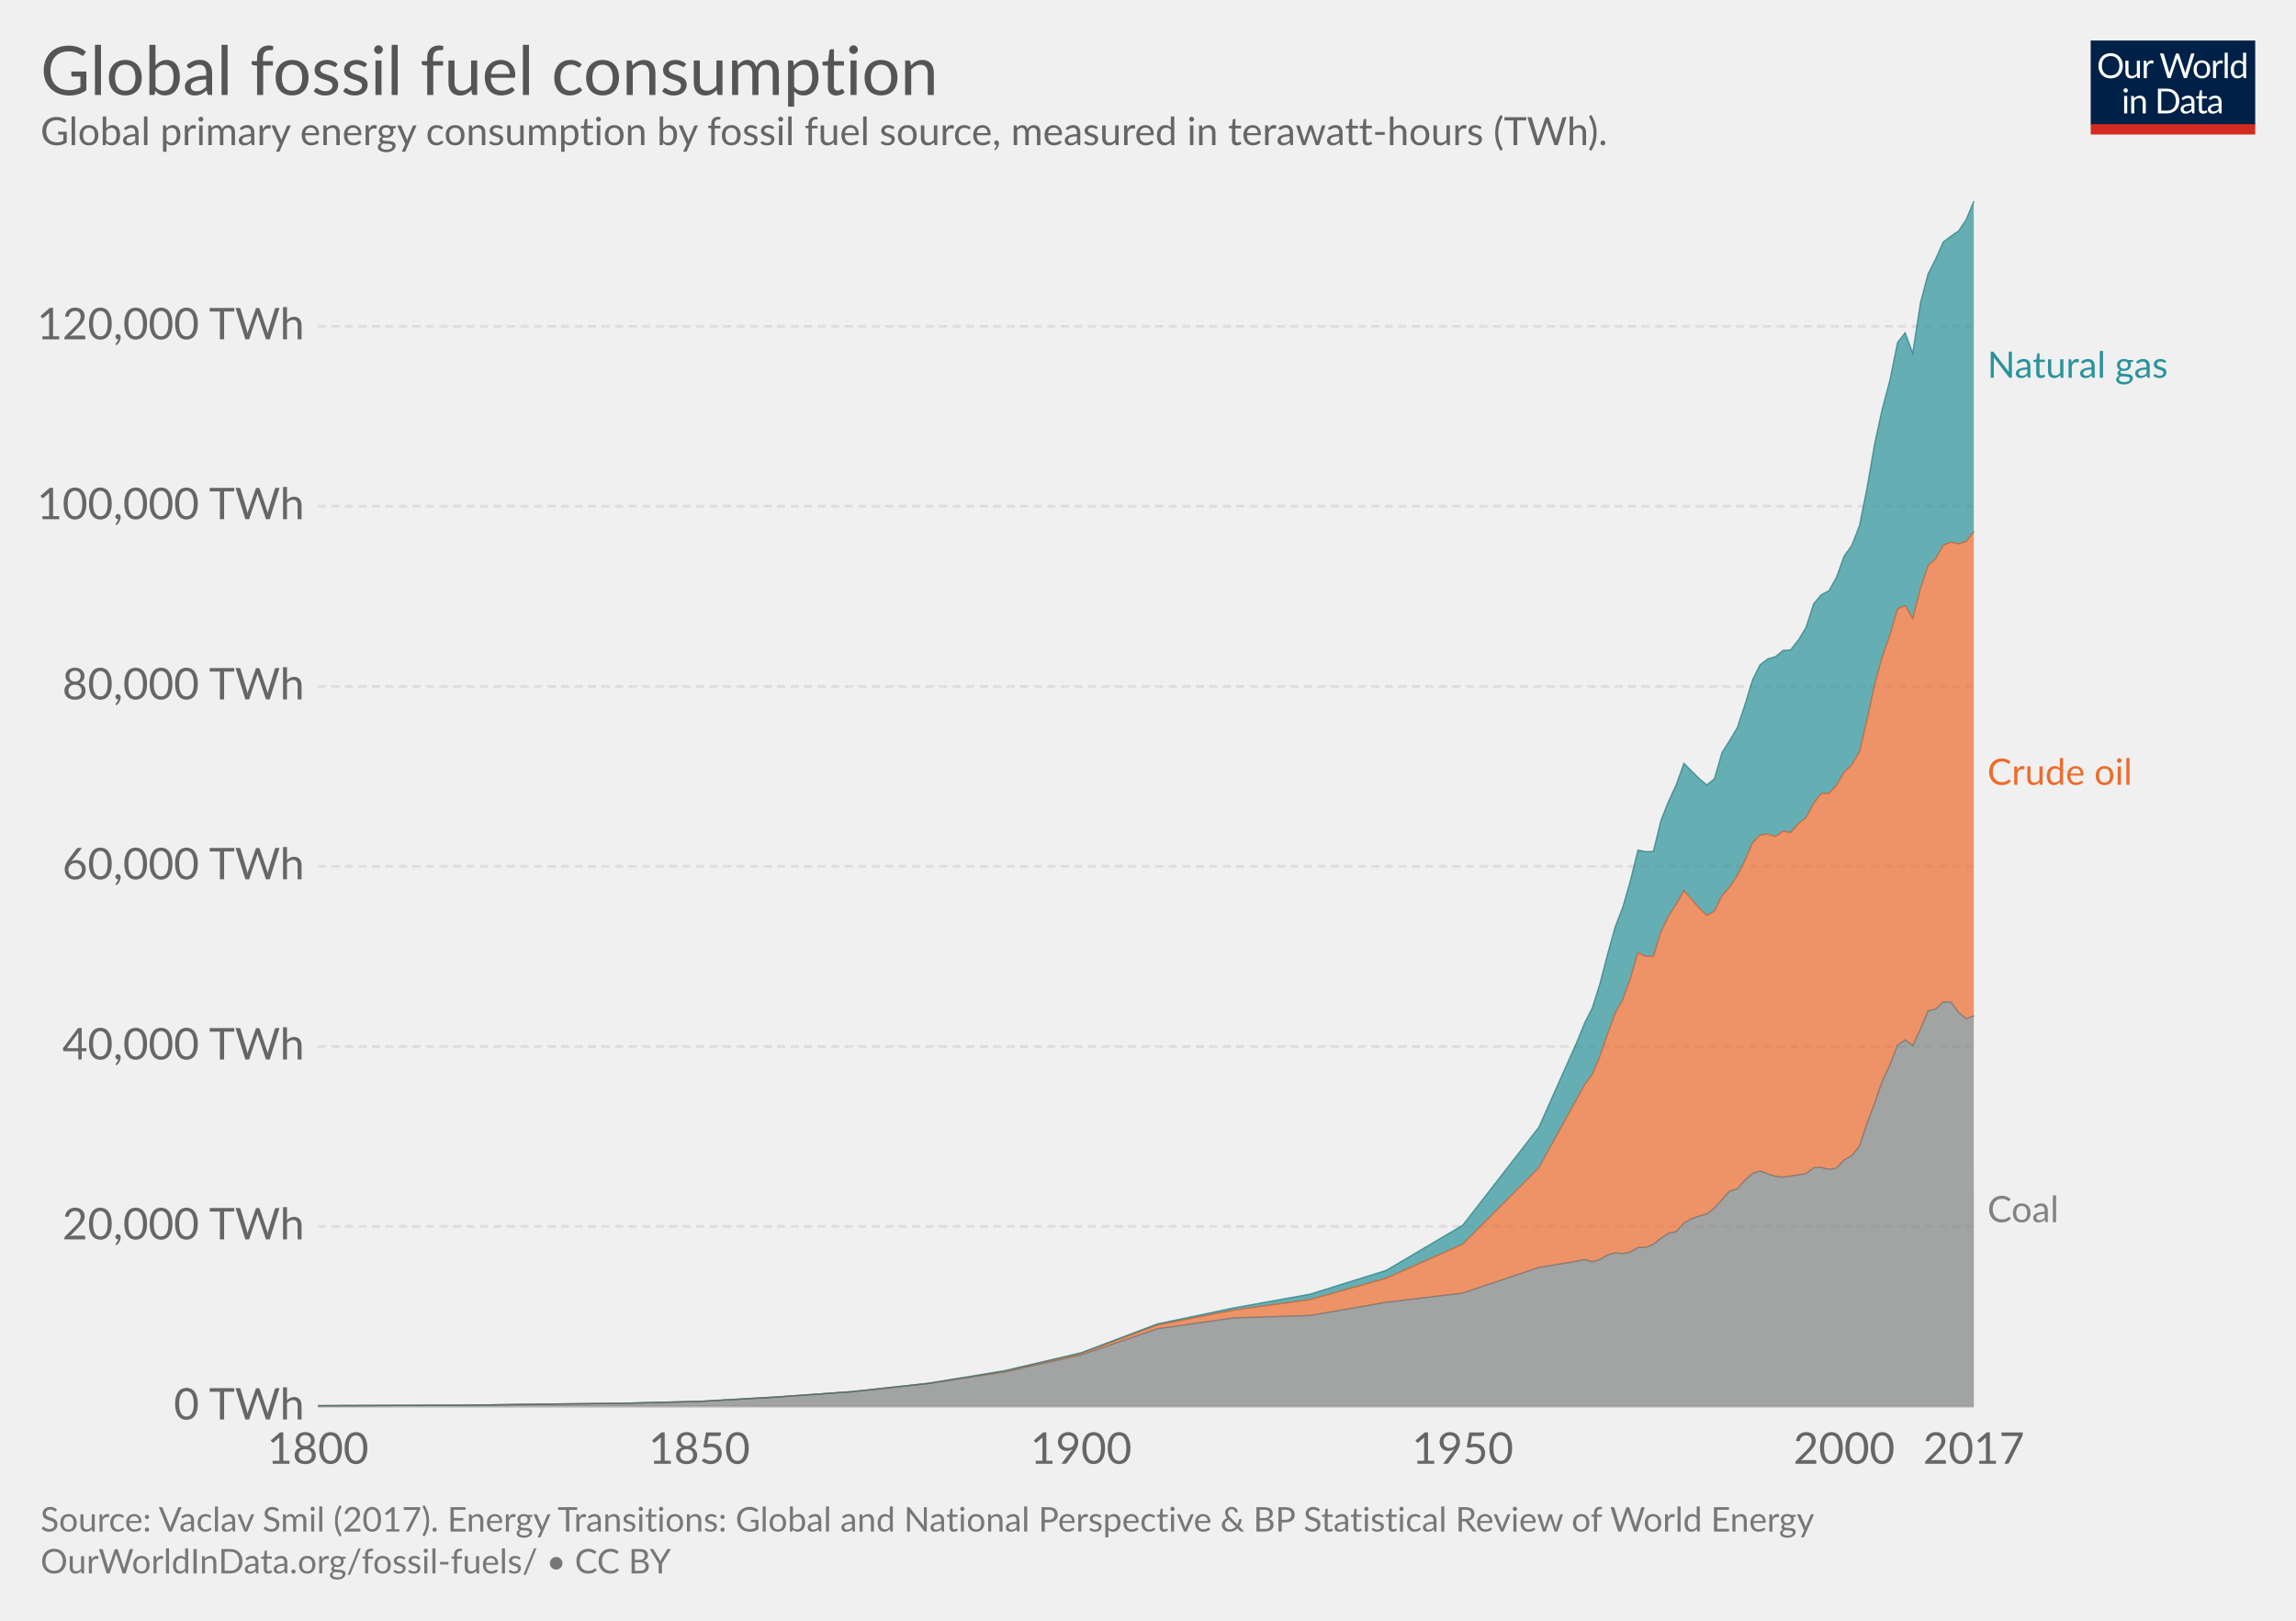
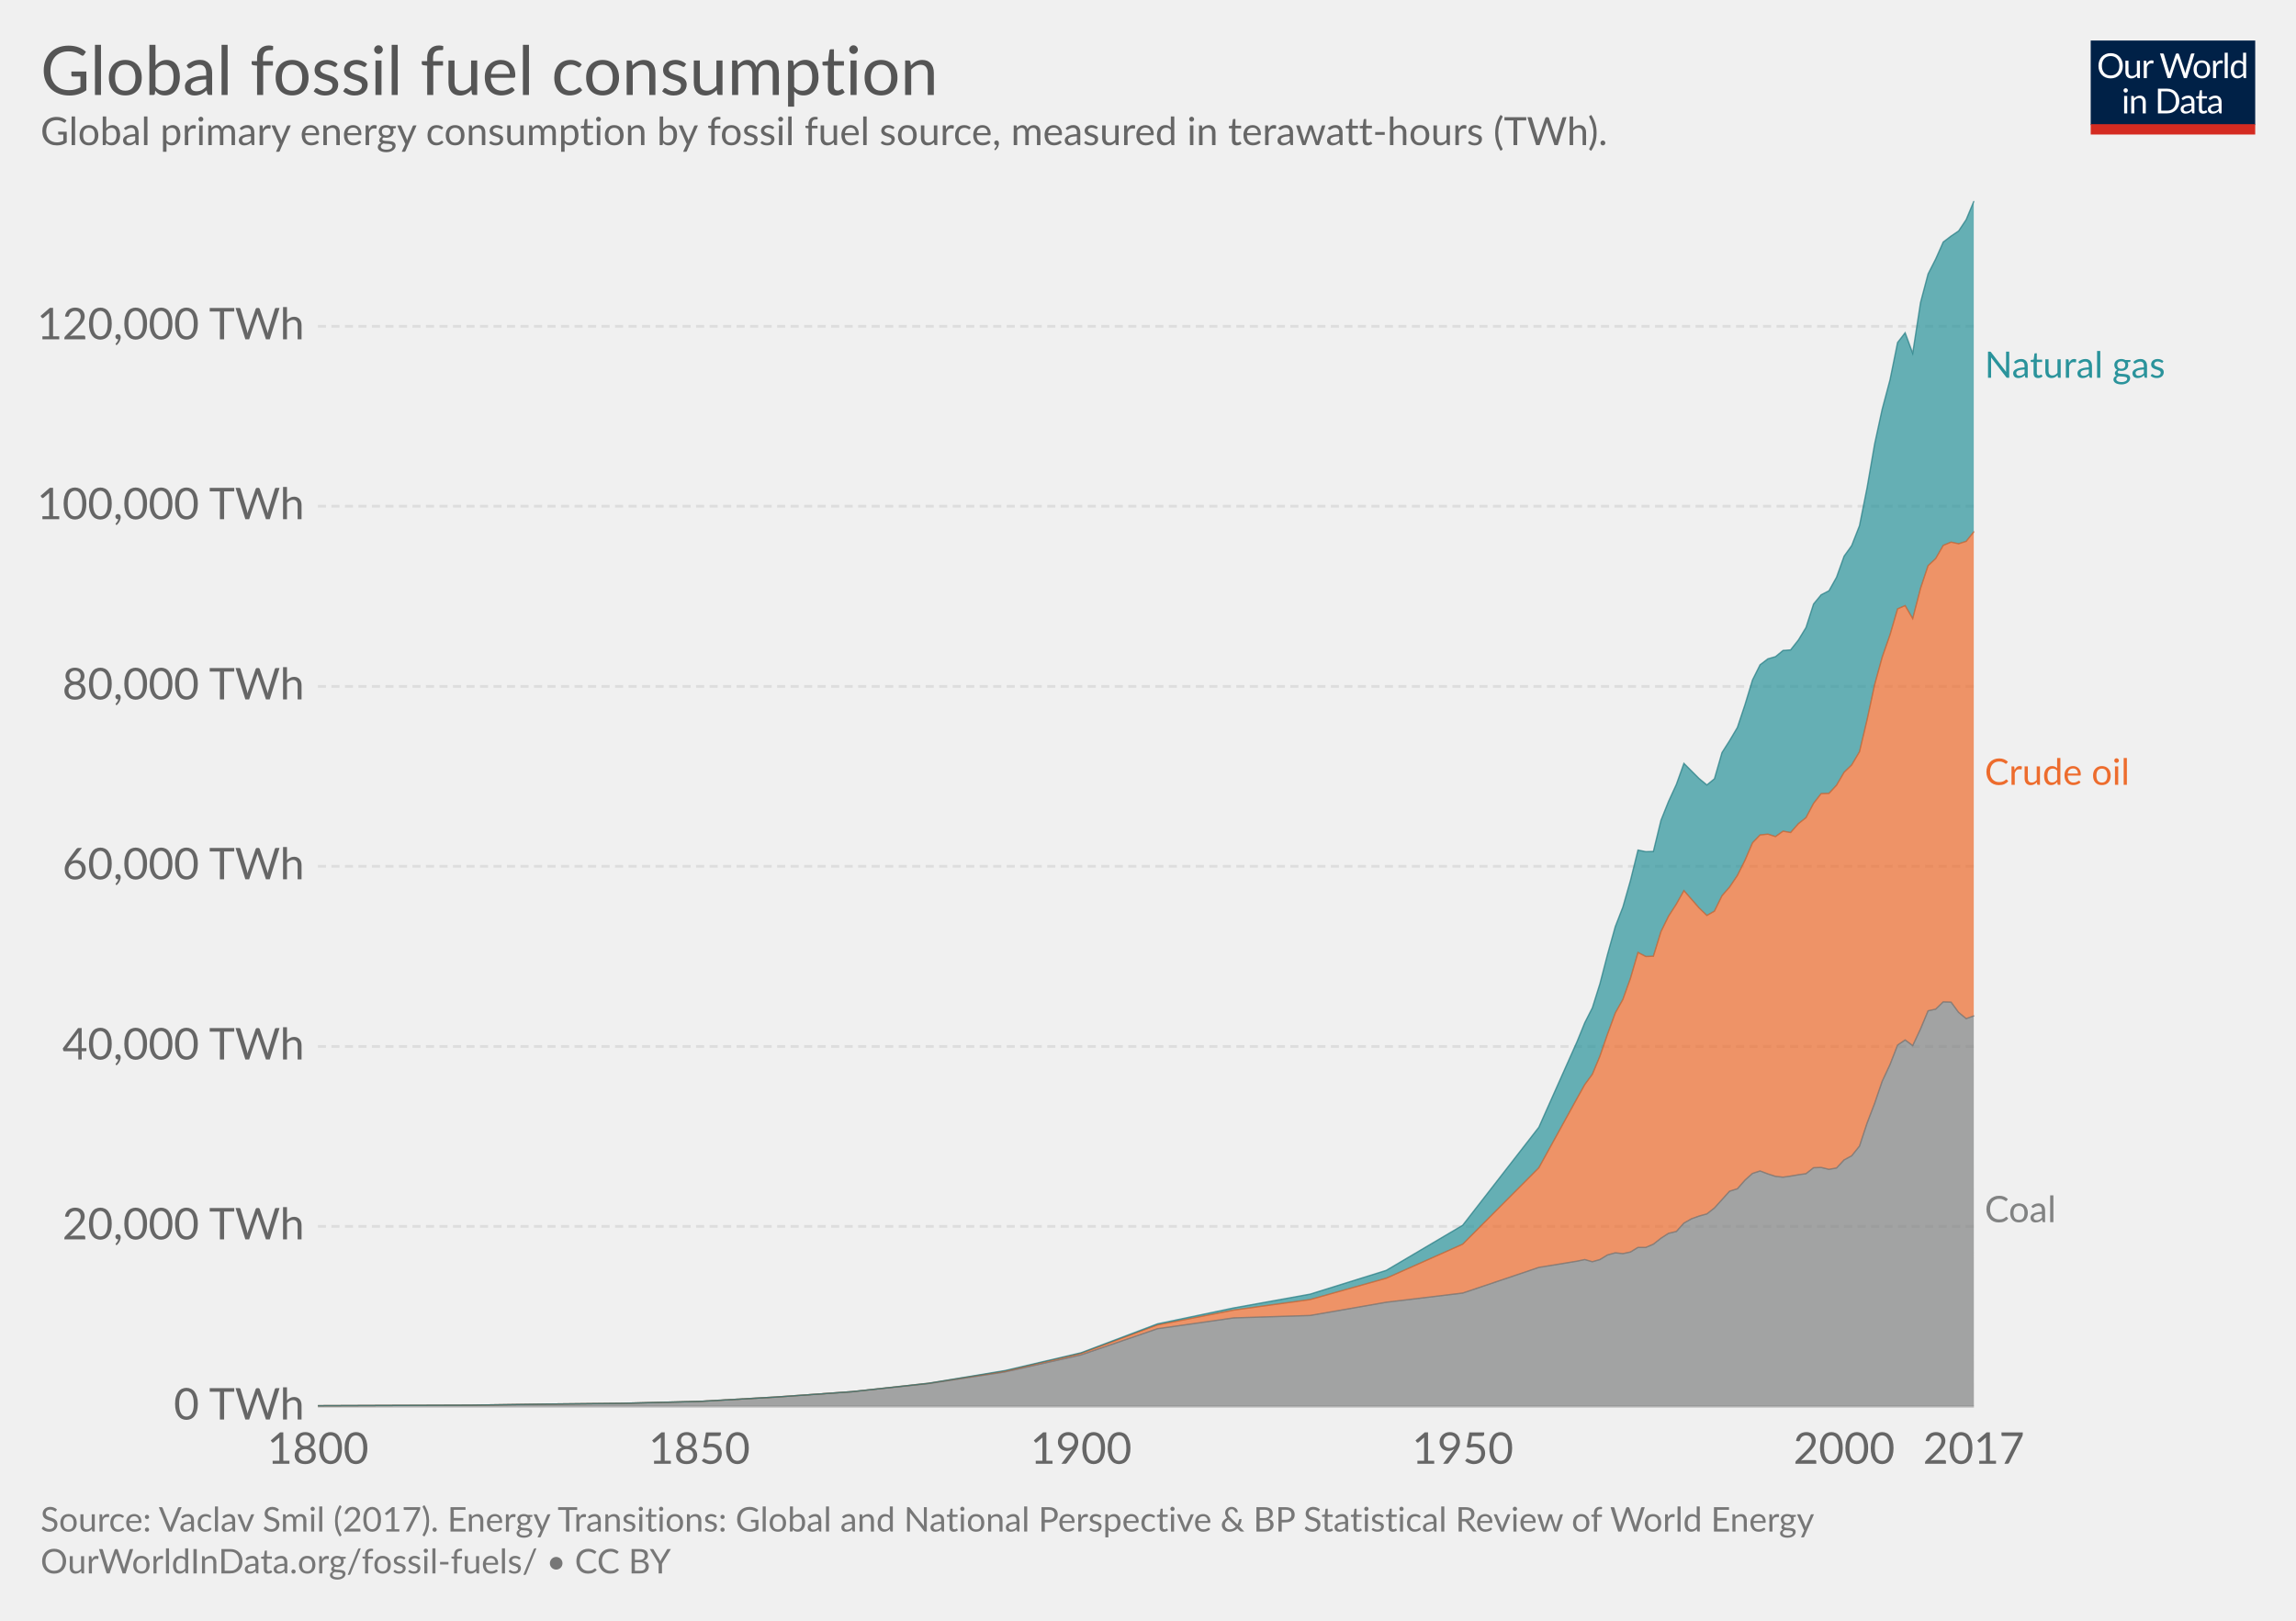
<svg xmlns="http://www.w3.org/2000/svg" version="1.1" style="font-family:Lato, 'Helvetica Neue', Helvetica, Arial, sans-serif;font-size:18px;background-color:white;text-rendering:optimizeLegibility;-webkit-font-smoothing:antialiased" width="850" height="600">
  <g class="HeaderView">
    <g transform="translate(774, 15) scale(0.29)">
      <svg width="210" height="120" viewBox="0 0 210 120" fill="none">
        <g clip-path="url(#clip0)">
          <path d="M0 0H210V107.89H0V0Z" fill="#002147" />
          <path d="M40.979 32.248C40.979 34.609 40.605 36.78 39.857 38.76C39.109 40.725 38.053 42.419 36.689 43.842C35.325 45.265 33.682 46.372 31.761 47.164C29.854 47.941 27.742 48.33 25.425 48.33C23.107 48.33 20.995 47.941 19.089 47.164C17.182 46.372 15.547 45.265 14.183 43.842C12.819 42.419 11.763 40.725 11.015 38.76C10.267 36.78 9.893 34.609 9.893 32.248C9.893 29.887 10.267 27.723 11.015 25.758C11.763 23.778 12.819 22.077 14.183 20.654C15.547 19.217 17.182 18.102 19.089 17.31C20.995 16.518 23.107 16.122 25.425 16.122C27.742 16.122 29.854 16.518 31.761 17.31C33.682 18.102 35.325 19.217 36.689 20.654C38.053 22.077 39.109 23.778 39.857 25.758C40.605 27.723 40.979 29.887 40.979 32.248ZM36.601 32.248C36.601 30.312 36.337 28.574 35.809 27.034C35.281 25.494 34.533 24.196 33.565 23.14C32.597 22.069 31.423 21.248 30.045 20.676C28.666 20.104 27.126 19.818 25.425 19.818C23.738 19.818 22.205 20.104 20.827 20.676C19.448 21.248 18.267 22.069 17.285 23.14C16.317 24.196 15.569 25.494 15.041 27.034C14.513 28.574 14.249 30.312 14.249 32.248C14.249 34.184 14.513 35.922 15.041 37.462C15.569 38.987 16.317 40.285 17.285 41.356C18.267 42.412 19.448 43.226 20.827 43.798C22.205 44.355 23.738 44.634 25.425 44.634C27.126 44.634 28.666 44.355 30.045 43.798C31.423 43.226 32.597 42.412 33.565 41.356C34.533 40.285 35.281 38.987 35.809 37.462C36.337 35.922 36.601 34.184 36.601 32.248ZM62.823 25.714V48H60.491C59.934 48 59.582 47.729 59.435 47.186L59.127 44.788C58.159 45.859 57.074 46.724 55.871 47.384C54.669 48.029 53.29 48.352 51.735 48.352C50.518 48.352 49.44 48.154 48.501 47.758C47.577 47.347 46.8 46.775 46.169 46.042C45.539 45.309 45.062 44.421 44.739 43.38C44.431 42.339 44.277 41.187 44.277 39.926V25.714H48.193V39.926C48.193 41.613 48.575 42.918 49.337 43.842C50.115 44.766 51.295 45.228 52.879 45.228C54.038 45.228 55.116 44.957 56.113 44.414C57.125 43.857 58.057 43.094 58.907 42.126V25.714H62.823ZM71.43 30.18C72.135 28.655 73 27.467 74.027 26.616C75.053 25.751 76.307 25.318 77.789 25.318C78.258 25.318 78.705 25.369 79.131 25.472C79.571 25.575 79.959 25.736 80.297 25.956L80.011 28.882C79.923 29.249 79.703 29.432 79.351 29.432C79.145 29.432 78.845 29.388 78.449 29.3C78.053 29.212 77.605 29.168 77.107 29.168C76.403 29.168 75.772 29.271 75.215 29.476C74.672 29.681 74.181 29.989 73.741 30.4C73.315 30.796 72.927 31.295 72.575 31.896C72.237 32.483 71.929 33.157 71.651 33.92V48H67.713V25.714H69.957C70.382 25.714 70.675 25.795 70.837 25.956C70.998 26.117 71.108 26.396 71.167 26.792L71.43 30.18ZM132.589 16.474L122.755 48H118.927L110.941 23.954C110.867 23.719 110.794 23.47 110.721 23.206C110.662 22.942 110.596 22.663 110.523 22.37C110.449 22.663 110.376 22.942 110.303 23.206C110.23 23.47 110.156 23.719 110.083 23.954L102.053 48H98.225L88.391 16.474H91.933C92.314 16.474 92.629 16.569 92.879 16.76C93.143 16.951 93.311 17.193 93.385 17.486L99.897 39.398C99.999 39.794 100.095 40.219 100.183 40.674C100.285 41.129 100.381 41.613 100.469 42.126C100.571 41.613 100.674 41.129 100.777 40.674C100.894 40.205 101.019 39.779 101.151 39.398L108.565 17.486C108.653 17.237 108.821 17.009 109.071 16.804C109.335 16.584 109.65 16.474 110.017 16.474H111.249C111.63 16.474 111.938 16.569 112.173 16.76C112.407 16.951 112.583 17.193 112.701 17.486L120.093 39.398C120.225 39.779 120.342 40.19 120.445 40.63C120.562 41.07 120.672 41.532 120.775 42.016C120.848 41.532 120.929 41.07 121.017 40.63C121.105 40.19 121.2 39.779 121.303 39.398L127.837 17.486C127.91 17.222 128.072 16.987 128.321 16.782C128.585 16.577 128.9 16.474 129.267 16.474H132.589ZM141.94 25.362C143.568 25.362 145.034 25.633 146.34 26.176C147.645 26.719 148.76 27.489 149.684 28.486C150.608 29.483 151.312 30.693 151.796 32.116C152.294 33.524 152.544 35.101 152.544 36.846C152.544 38.606 152.294 40.19 151.796 41.598C151.312 43.006 150.608 44.209 149.684 45.206C148.76 46.203 147.645 46.973 146.34 47.516C145.034 48.044 143.568 48.308 141.94 48.308C140.297 48.308 138.816 48.044 137.496 47.516C136.19 46.973 135.076 46.203 134.152 45.206C133.228 44.209 132.516 43.006 132.018 41.598C131.534 40.19 131.292 38.606 131.292 36.846C131.292 35.101 131.534 33.524 132.018 32.116C132.516 30.693 133.228 29.483 134.152 28.486C135.076 27.489 136.19 26.719 137.496 26.176C138.816 25.633 140.297 25.362 141.94 25.362ZM141.94 45.25C144.14 45.25 145.782 44.517 146.868 43.05C147.953 41.569 148.496 39.508 148.496 36.868C148.496 34.213 147.953 32.145 146.868 30.664C145.782 29.183 144.14 28.442 141.94 28.442C140.825 28.442 139.85 28.633 139.014 29.014C138.192 29.395 137.503 29.945 136.946 30.664C136.403 31.383 135.992 32.27 135.714 33.326C135.45 34.367 135.318 35.548 135.318 36.868C135.318 39.508 135.86 41.569 136.946 43.05C138.046 44.517 139.71 45.25 141.94 45.25ZM159.908 30.18C160.612 28.655 161.478 27.467 162.504 26.616C163.531 25.751 164.785 25.318 166.266 25.318C166.736 25.318 167.183 25.369 167.608 25.472C168.048 25.575 168.437 25.736 168.774 25.956L168.488 28.882C168.4 29.249 168.18 29.432 167.828 29.432C167.623 29.432 167.322 29.388 166.926 29.3C166.53 29.212 166.083 29.168 165.584 29.168C164.88 29.168 164.25 29.271 163.692 29.476C163.15 29.681 162.658 29.989 162.218 30.4C161.793 30.796 161.404 31.295 161.052 31.896C160.715 32.483 160.407 33.157 160.128 33.92V48H156.19V25.714H158.434C158.86 25.714 159.153 25.795 159.314 25.956C159.476 26.117 159.586 26.396 159.644 26.792L159.908 30.18ZM174.946 15.594V48H171.03V15.594H174.946ZM194.496 31.016C193.763 30.033 192.971 29.351 192.12 28.97C191.269 28.574 190.316 28.376 189.26 28.376C187.192 28.376 185.601 29.117 184.486 30.598C183.371 32.079 182.814 34.191 182.814 36.934C182.814 38.386 182.939 39.633 183.188 40.674C183.437 41.701 183.804 42.551 184.288 43.226C184.772 43.886 185.366 44.37 186.07 44.678C186.774 44.986 187.573 45.14 188.468 45.14C189.759 45.14 190.881 44.847 191.834 44.26C192.802 43.673 193.689 42.845 194.496 41.774V31.016ZM198.412 15.594V48H196.08C195.523 48 195.171 47.729 195.024 47.186L194.672 44.48C193.719 45.624 192.633 46.548 191.416 47.252C190.199 47.956 188.791 48.308 187.192 48.308C185.916 48.308 184.757 48.066 183.716 47.582C182.675 47.083 181.787 46.357 181.054 45.404C180.321 44.451 179.756 43.263 179.36 41.84C178.964 40.417 178.766 38.782 178.766 36.934C178.766 35.291 178.986 33.766 179.426 32.358C179.866 30.935 180.497 29.703 181.318 28.662C182.139 27.621 183.144 26.807 184.332 26.22C185.535 25.619 186.884 25.318 188.38 25.318C189.744 25.318 190.91 25.553 191.878 26.022C192.861 26.477 193.733 27.115 194.496 27.936V15.594H198.412ZM46.614 70.714V93H42.698V70.714H46.614ZM47.45 63.718C47.45 64.099 47.369 64.459 47.208 64.796C47.061 65.119 46.856 65.412 46.592 65.676C46.343 65.925 46.042 66.123 45.69 66.27C45.352 66.417 44.993 66.49 44.612 66.49C44.23 66.49 43.871 66.417 43.534 66.27C43.211 66.123 42.925 65.925 42.676 65.676C42.426 65.412 42.228 65.119 42.082 64.796C41.935 64.459 41.862 64.099 41.862 63.718C41.862 63.337 41.935 62.977 42.082 62.64C42.228 62.288 42.426 61.987 42.676 61.738C42.925 61.474 43.211 61.269 43.534 61.122C43.871 60.975 44.23 60.902 44.612 60.902C44.993 60.902 45.352 60.975 45.69 61.122C46.042 61.269 46.343 61.474 46.592 61.738C46.856 61.987 47.061 62.288 47.208 62.64C47.369 62.977 47.45 63.337 47.45 63.718ZM55.424 73.948C55.908 73.405 56.422 72.914 56.964 72.474C57.507 72.034 58.079 71.66 58.68 71.352C59.296 71.029 59.941 70.787 60.616 70.626C61.306 70.45 62.046 70.362 62.838 70.362C64.055 70.362 65.126 70.567 66.05 70.978C66.989 71.374 67.766 71.946 68.382 72.694C69.013 73.427 69.49 74.315 69.812 75.356C70.135 76.397 70.296 77.549 70.296 78.81V93H66.358V78.81C66.358 77.123 65.969 75.818 65.192 74.894C64.43 73.955 63.264 73.486 61.694 73.486C60.535 73.486 59.45 73.765 58.438 74.322C57.441 74.879 56.517 75.635 55.666 76.588V93H51.728V70.714H54.082C54.639 70.714 54.984 70.985 55.116 71.528L55.424 73.948ZM113.129 77.248C113.129 79.609 112.755 81.758 112.007 83.694C111.259 85.63 110.203 87.287 108.839 88.666C107.475 90.045 105.832 91.115 103.911 91.878C102.004 92.626 99.892 93 97.575 93H85.805V61.474H97.575C99.892 61.474 102.004 61.855 103.911 62.618C105.832 63.366 107.475 64.437 108.839 65.83C110.203 67.209 111.259 68.866 112.007 70.802C112.755 72.738 113.129 74.887 113.129 77.248ZM108.751 77.248C108.751 75.312 108.487 73.581 107.959 72.056C107.431 70.531 106.683 69.24 105.715 68.184C104.747 67.128 103.574 66.321 102.195 65.764C100.816 65.207 99.276 64.928 97.575 64.928H90.073V89.546H97.575C99.276 89.546 100.816 89.267 102.195 88.71C103.574 88.153 104.747 87.353 105.715 86.312C106.683 85.256 107.431 83.965 107.959 82.44C108.487 80.915 108.751 79.184 108.751 77.248ZM128.553 82.968C126.749 83.027 125.209 83.173 123.933 83.408C122.672 83.628 121.638 83.921 120.831 84.288C120.039 84.655 119.46 85.087 119.093 85.586C118.741 86.085 118.565 86.642 118.565 87.258C118.565 87.845 118.661 88.351 118.851 88.776C119.042 89.201 119.299 89.553 119.621 89.832C119.959 90.096 120.347 90.294 120.787 90.426C121.242 90.543 121.726 90.602 122.239 90.602C122.929 90.602 123.559 90.536 124.131 90.404C124.703 90.257 125.239 90.052 125.737 89.788C126.251 89.524 126.735 89.209 127.189 88.842C127.659 88.475 128.113 88.057 128.553 87.588V82.968ZM115.903 73.86C117.135 72.672 118.463 71.785 119.885 71.198C121.308 70.611 122.885 70.318 124.615 70.318C125.862 70.318 126.969 70.523 127.937 70.934C128.905 71.345 129.719 71.917 130.379 72.65C131.039 73.383 131.538 74.271 131.875 75.312C132.213 76.353 132.381 77.497 132.381 78.744V93H130.643C130.262 93 129.969 92.941 129.763 92.824C129.558 92.692 129.397 92.443 129.279 92.076L128.839 89.964C128.253 90.507 127.681 90.991 127.123 91.416C126.566 91.827 125.979 92.179 125.363 92.472C124.747 92.751 124.087 92.963 123.383 93.11C122.694 93.271 121.924 93.352 121.073 93.352C120.208 93.352 119.394 93.235 118.631 93C117.869 92.751 117.201 92.384 116.629 91.9C116.072 91.416 115.625 90.807 115.287 90.074C114.965 89.326 114.803 88.446 114.803 87.434C114.803 86.554 115.045 85.711 115.529 84.904C116.013 84.083 116.798 83.357 117.883 82.726C118.969 82.095 120.384 81.582 122.129 81.186C123.875 80.775 126.016 80.541 128.553 80.482V78.744C128.553 77.013 128.179 75.708 127.431 74.828C126.683 73.933 125.591 73.486 124.153 73.486C123.185 73.486 122.371 73.611 121.711 73.86C121.066 74.095 120.501 74.366 120.017 74.674C119.548 74.967 119.137 75.239 118.785 75.488C118.448 75.723 118.111 75.84 117.773 75.84C117.509 75.84 117.282 75.774 117.091 75.642C116.901 75.495 116.739 75.319 116.607 75.114L115.903 73.86ZM143.568 93.352C141.808 93.352 140.451 92.861 139.498 91.878C138.559 90.895 138.09 89.48 138.09 87.632V73.992H135.406C135.171 73.992 134.973 73.926 134.812 73.794C134.65 73.647 134.57 73.427 134.57 73.134V71.572L138.222 71.11L139.124 64.224C139.168 64.004 139.263 63.828 139.41 63.696C139.571 63.549 139.776 63.476 140.026 63.476H142.006V71.154H148.452V73.992H142.006V87.368C142.006 88.307 142.233 89.003 142.688 89.458C143.142 89.913 143.729 90.14 144.448 90.14C144.858 90.14 145.21 90.089 145.504 89.986C145.812 89.869 146.076 89.744 146.296 89.612C146.516 89.48 146.699 89.363 146.846 89.26C147.007 89.143 147.146 89.084 147.264 89.084C147.469 89.084 147.652 89.209 147.814 89.458L148.958 91.328C148.283 91.959 147.469 92.457 146.516 92.824C145.562 93.176 144.58 93.352 143.568 93.352ZM163.253 82.968C161.449 83.027 159.909 83.173 158.633 83.408C157.372 83.628 156.338 83.921 155.531 84.288C154.739 84.655 154.16 85.087 153.793 85.586C153.441 86.085 153.265 86.642 153.265 87.258C153.265 87.845 153.36 88.351 153.551 88.776C153.742 89.201 153.998 89.553 154.321 89.832C154.658 90.096 155.047 90.294 155.487 90.426C155.942 90.543 156.426 90.602 156.939 90.602C157.628 90.602 158.259 90.536 158.831 90.404C159.403 90.257 159.938 90.052 160.437 89.788C160.95 89.524 161.434 89.209 161.889 88.842C162.358 88.475 162.813 88.057 163.253 87.588V82.968ZM150.603 73.86C151.835 72.672 153.162 71.785 154.585 71.198C156.008 70.611 157.584 70.318 159.315 70.318C160.562 70.318 161.669 70.523 162.637 70.934C163.605 71.345 164.419 71.917 165.079 72.65C165.739 73.383 166.238 74.271 166.575 75.312C166.912 76.353 167.081 77.497 167.081 78.744V93H165.343C164.962 93 164.668 92.941 164.463 92.824C164.258 92.692 164.096 92.443 163.979 92.076L163.539 89.964C162.952 90.507 162.38 90.991 161.823 91.416C161.266 91.827 160.679 92.179 160.063 92.472C159.447 92.751 158.787 92.963 158.083 93.11C157.394 93.271 156.624 93.352 155.773 93.352C154.908 93.352 154.094 93.235 153.331 93C152.568 92.751 151.901 92.384 151.329 91.9C150.772 91.416 150.324 90.807 149.987 90.074C149.664 89.326 149.503 88.446 149.503 87.434C149.503 86.554 149.745 85.711 150.229 84.904C150.713 84.083 151.498 83.357 152.583 82.726C153.668 82.095 155.084 81.582 156.829 81.186C158.574 80.775 160.716 80.541 163.253 80.482V78.744C163.253 77.013 162.879 75.708 162.131 74.828C161.383 73.933 160.29 73.486 158.853 73.486C157.885 73.486 157.071 73.611 156.411 73.86C155.766 74.095 155.201 74.366 154.717 74.674C154.248 74.967 153.837 75.239 153.485 75.488C153.148 75.723 152.81 75.84 152.473 75.84C152.209 75.84 151.982 75.774 151.791 75.642C151.6 75.495 151.439 75.319 151.307 75.114L150.603 73.86Z" fill="white" />
          <rect y="106.789" width="210" height="13.211" fill="#D42B21" />
        </g>
        <defs>
          <clipPath id="clip0">
            <rect width="210" height="120" fill="white" />
          </clipPath>
        </defs>
      </svg>
    </g>
    <a href="https://ourworldindata.org/grapher/global-fossil-fuel-consumption" target="_blank">
      <text font-size="25.20" x="15.0" y="35.2" fill="#555">
        <tspan x="15" y="35.16">Global fossil fuel consumption</tspan>
      </text>
    </a>
    <text font-size="14.40" x="15.0" y="53.7" fill="#666">
      <tspan x="15" y="53.72">Global primary energy consumption by fossil fuel source, measured in terawatt-hours (TWh).</tspan>
    </text>
  </g>
  <g class="StackedArea">
    <defs>
-       <clipPath id="boundsClip-1861">
+       <clipPath id="boundsClip-11">
        <rect x="117.686" y="0" width="820" height="934.6" />
      </clipPath>
    </defs>
    <g class="AxisBoxView">
      <g class="HorizontalAxis">
        <text x="117.7" y="541.9" fill="#666" text-anchor="middle" font-size="16.2">1800</text>
        <text x="258.9" y="541.9" fill="#666" text-anchor="middle" font-size="16.2">1850</text>
        <text x="400.2" y="541.9" fill="#666" text-anchor="middle" font-size="16.2">1900</text>
        <text x="541.5" y="541.9" fill="#666" text-anchor="middle" font-size="16.2">1950</text>
        <text x="682.7" y="541.9" fill="#666" text-anchor="middle" font-size="16.2">2000</text>
        <text x="730.7" y="541.9" fill="#666" text-anchor="middle" font-size="16.2">2017</text>
      </g>
      <g class="VerticalAxis">
        <text x="112.69" y="520.7" fill="#666" dominant-baseline="middle" text-anchor="end" font-size="16.2">0 TWh</text>
        <text x="112.69" y="454" fill="#666" dominant-baseline="middle" text-anchor="end" font-size="16.2">20,000 TWh</text>
        <text x="112.69" y="387.4" fill="#666" dominant-baseline="middle" text-anchor="end" font-size="16.2">40,000 TWh</text>
        <text x="112.69" y="320.7" fill="#666" dominant-baseline="middle" text-anchor="end" font-size="16.2">60,000 TWh</text>
        <text x="112.69" y="254.1" fill="#666" dominant-baseline="middle" text-anchor="end" font-size="16.2">80,000 TWh</text>
        <text x="112.69" y="187.4" fill="#666" dominant-baseline="middle" text-anchor="end" font-size="16.2">100,000 TWh</text>
        <text x="112.69" y="120.8" fill="#666" dominant-baseline="middle" text-anchor="end" font-size="16.2">120,000 TWh</text>
      </g>
      <g class="AxisGridLines">
        <line x1="117.69" y1="520.7" x2="730.75" y2="520.7" stroke="#ccc" />
        <line x1="117.69" y1="454" x2="730.75" y2="454" stroke="#ddd" stroke-dasharray="3,2" />
        <line x1="117.69" y1="387.4" x2="730.75" y2="387.4" stroke="#ddd" stroke-dasharray="3,2" />
        <line x1="117.69" y1="320.7" x2="730.75" y2="320.7" stroke="#ddd" stroke-dasharray="3,2" />
        <line x1="117.69" y1="254.1" x2="730.75" y2="254.1" stroke="#ddd" stroke-dasharray="3,2" />
        <line x1="117.69" y1="187.4" x2="730.75" y2="187.4" stroke="#ddd" stroke-dasharray="3,2" />
        <line x1="117.69" y1="120.8" x2="730.75" y2="120.8" stroke="#ddd" stroke-dasharray="3,2" />
      </g>
    </g>
-     <g clip-path="url(#boundsClip-1861)">
-       <g class="HeightedLegend">
+     <g clip-path="url(#boundsClip-11)">
+       <g class="HeightedLegend" style="cursor:default">
        <g class="legendMark">
          <rect x="730.745" y="129.05" width="104.255" height="13.5" fill="#fff" opacity="0" />
-           <text font-size="13.50" x="735.7" y="139.9" fill="#2a939b">
-             <tspan x="735.745" y="139.85">Natural gas</tspan>
+           <text font-size="13.50" x="734.7" y="139.9" fill="#2a939b">
+             <tspan x="734.745" y="139.85">Natural gas</tspan>
          </text>
        </g>
        <g class="legendMark">
          <rect x="730.745" y="279.75" width="89.135" height="13.5" fill="#fff" opacity="0" />
-           <text font-size="13.50" x="735.7" y="290.6" fill="#ed6c2d">
-             <tspan x="735.745" y="290.55">Crude oil</tspan>
+           <text font-size="13.50" x="734.7" y="290.6" fill="#ed6c2d">
+             <tspan x="734.745" y="290.55">Crude oil</tspan>
          </text>
        </g>
        <g class="legendMark">
          <rect x="730.745" y="441.65" width="62.81" height="13.5" fill="#fff" opacity="0" />
-           <text font-size="13.50" x="735.7" y="452.4" fill="#818282">
-             <tspan x="735.745" y="452.45">Coal</tspan>
+           <text font-size="13.50" x="734.7" y="452.4" fill="#818282">
+             <tspan x="734.745" y="452.45">Coal</tspan>
          </text>
        </g>
      </g>
      <g class="Areas">
        <rect x="117.686" y="74.6" width="613.059" height="446.1" opacity="0" fill="rgba(255,255,255,0)" />
        <path class="World_0-area" stroke-linecap="round" d="M117.7 520.4L145.9 520.3L174.2 520.2L202.4 519.8L230.7 519.5L258.9 518.8L287.2 517.2L315.4 515.2L343.7 512.2L372 507.9L400.2 501.6L428.5 491.9L456.7 487.9L485 487L513.2 482.1L541.5 478.7L569.7 469.2L583.8 466.9L586.7 466.3L589.5 467.1L592.3 466.3L595.1 464.6L598 463.8L600.8 464.1L603.6 463.5L606.4 461.8L609.3 461.8L612.1 460.6L614.9 458.4L617.7 456.6L620.6 455.9L623.4 452.8L626.2 451.2L629 450.2L631.9 449.4L634.7 447.2L637.5 444.1L640.3 441L643.2 440.1L646 436.9L648.8 434.4L651.6 433.5L654.5 434.6L657.3 435.5L660.1 435.8L662.9 435.4L665.8 434.9L668.6 434.5L671.4 432.3L674.2 432.2L677.1 432.9L679.9 432.4L682.7 429.4L685.5 427.9L688.4 424.3L691.2 415.8L694 408.5L696.8 400.3L699.7 394.1L702.5 386.9L705.3 385L708.1 387.1L711 380.9L713.8 374.2L716.6 373.6L719.4 370.9L722.3 371L725.1 374.8L727.9 377.1L730.7 376.1L730.745 520.7L117.686 520.7" fill="#818282" fill-opacity="0.7" />
        <path class="World_1-area" stroke-linecap="round" d="M117.7 520.4L145.9 520.3L174.2 520.2L202.4 519.8L230.7 519.5L258.9 518.8L287.2 517.2L315.4 515.2L343.7 512.1L372 507.6L400.2 501L428.5 490.5L456.7 485L485 481.1L513.2 473.2L541.5 460.6L569.7 432.3L583.8 406.7L586.7 401.5L589.5 397.7L592.3 391L595.1 382.9L598 375L600.8 370L603.6 362.2L606.4 352.6L609.3 354.1L612.1 354L614.9 344.9L617.7 339.2L620.6 334.7L623.4 329.7L626.2 332.9L629 336.1L631.9 338.9L634.7 337.3L637.5 331.6L640.3 328.4L643.2 324.1L646 318.5L648.8 312L651.6 309.1L654.5 308.8L657.3 309.7L660.1 307.7L662.9 308.2L665.8 304.9L668.6 302.7L671.4 297.4L674.2 293.8L677.1 293.7L679.9 290.7L682.7 285.9L685.5 283.2L688.4 278.3L691.2 266.5L694 253.5L696.8 243.3L699.7 235L702.5 225.4L705.3 224.2L708.1 229L711 217.8L713.8 209.4L716.6 206.8L719.4 201.9L722.3 200.7L725.1 201.3L727.9 200.4L730.7 196.9L730.7 376.1L727.9 377.1L725.1 374.8L722.3 371L719.4 370.9L716.6 373.6L713.8 374.2L711 380.9L708.1 387.1L705.3 385L702.5 386.9L699.7 394.1L696.8 400.3L694 408.5L691.2 415.8L688.4 424.3L685.5 427.9L682.7 429.4L679.9 432.4L677.1 432.9L674.2 432.2L671.4 432.3L668.6 434.5L665.8 434.9L662.9 435.4L660.1 435.8L657.3 435.5L654.5 434.6L651.6 433.5L648.8 434.4L646 436.9L643.2 440.1L640.3 441L637.5 444.1L634.7 447.2L631.9 449.4L629 450.2L626.2 451.2L623.4 452.8L620.6 455.9L617.7 456.6L614.9 458.4L612.1 460.6L609.3 461.8L606.4 461.8L603.6 463.5L600.8 464.1L598 463.8L595.1 464.6L592.3 466.3L589.5 467.1L586.7 466.3L583.8 466.9L569.7 469.2L541.5 478.7L513.2 482.1L485 487L456.7 487.9L428.5 491.9L400.2 501.6L372 507.9L343.7 512.2L315.4 515.2L287.2 517.2L258.9 518.8L230.7 519.5L202.4 519.8L174.2 520.2L145.9 520.3L117.7 520.4" fill="#ed6c2d" fill-opacity="0.7" />
        <path class="World_2-area" stroke-linecap="round" d="M117.7 520.4L145.9 520.3L174.2 520.2L202.4 519.8L230.7 519.5L258.9 518.8L287.2 517.2L315.4 515.2L343.7 512.1L372 507.4L400.2 500.8L428.5 490.1L456.7 484.2L485 479.1L513.2 470.3L541.5 453.6L569.7 417.3L583.8 385.7L586.7 378.6L589.5 373.1L592.3 364.2L595.1 353.4L598 343L600.8 335.8L603.6 326L606.4 314.7L609.3 315.3L612.1 315.2L614.9 303.7L617.7 296.7L620.6 290.4L623.4 282.6L626.2 285.4L629 288.2L631.9 290.6L634.7 288.3L637.5 278.6L640.3 274.2L643.2 269.3L646 260.9L648.8 251.7L651.6 246.1L654.5 243.9L657.3 243.1L660.1 240.8L662.9 240.6L665.8 236.9L668.6 232.3L671.4 223.6L674.2 220.2L677.1 218.7L679.9 213.7L682.7 205.9L685.5 202L688.4 194.6L691.2 180.6L694 164.4L696.8 151.5L699.7 140.6L702.5 126.8L705.3 123.2L708.1 130.8L711 112L713.8 101.4L716.6 95.9L719.4 89.6L722.3 87.4L725.1 85.5L727.9 81.3L730.7 74.6L730.7 196.9L727.9 200.4L725.1 201.3L722.3 200.7L719.4 201.9L716.6 206.8L713.8 209.4L711 217.8L708.1 229L705.3 224.2L702.5 225.4L699.7 235L696.8 243.3L694 253.5L691.2 266.5L688.4 278.3L685.5 283.2L682.7 285.9L679.9 290.7L677.1 293.7L674.2 293.8L671.4 297.4L668.6 302.7L665.8 304.9L662.9 308.2L660.1 307.7L657.3 309.7L654.5 308.8L651.6 309.1L648.8 312L646 318.5L643.2 324.1L640.3 328.4L637.5 331.6L634.7 337.3L631.9 338.9L629 336.1L626.2 332.9L623.4 329.7L620.6 334.7L617.7 339.2L614.9 344.9L612.1 354L609.3 354.1L606.4 352.6L603.6 362.2L600.8 370L598 375L595.1 382.9L592.3 391L589.5 397.7L586.7 401.5L583.8 406.7L569.7 432.3L541.5 460.6L513.2 473.2L485 481.1L456.7 485L428.5 490.5L400.2 501L372 507.6L343.7 512.1L315.4 515.2L287.2 517.2L258.9 518.8L230.7 519.5L202.4 519.8L174.2 520.2L145.9 520.3L117.7 520.4" fill="#2a939b" fill-opacity="0.7" />
        <path class="World_0-border" stroke-linecap="round" d="M117.7 520.4L145.9 520.3L174.2 520.2L202.4 519.8L230.7 519.5L258.9 518.8L287.2 517.2L315.4 515.2L343.7 512.2L372 507.9L400.2 501.6L428.5 491.9L456.7 487.9L485 487L513.2 482.1L541.5 478.7L569.7 469.2L583.8 466.9L586.7 466.3L589.5 467.1L592.3 466.3L595.1 464.6L598 463.8L600.8 464.1L603.6 463.5L606.4 461.8L609.3 461.8L612.1 460.6L614.9 458.4L617.7 456.6L620.6 455.9L623.4 452.8L626.2 451.2L629 450.2L631.9 449.4L634.7 447.2L637.5 444.1L640.3 441L643.2 440.1L646 436.9L648.8 434.4L651.6 433.5L654.5 434.6L657.3 435.5L660.1 435.8L662.9 435.4L665.8 434.9L668.6 434.5L671.4 432.3L674.2 432.2L677.1 432.9L679.9 432.4L682.7 429.4L685.5 427.9L688.4 424.3L691.2 415.8L694 408.5L696.8 400.3L699.7 394.1L702.5 386.9L705.3 385L708.1 387.1L711 380.9L713.8 374.2L716.6 373.6L719.4 370.9L722.3 371L725.1 374.8L727.9 377.1L730.7 376.1" stroke="rgb(108, 109, 109)" stroke-opacity="0.7" stroke-width="0.5" fill="none" />
        <path class="World_1-border" stroke-linecap="round" d="M117.7 520.4L145.9 520.3L174.2 520.2L202.4 519.8L230.7 519.5L258.9 518.8L287.2 517.2L315.4 515.2L343.7 512.1L372 507.6L400.2 501L428.5 490.5L456.7 485L485 481.1L513.2 473.2L541.5 460.6L569.7 432.3L583.8 406.7L586.7 401.5L589.5 397.7L592.3 391L595.1 382.9L598 375L600.8 370L603.6 362.2L606.4 352.6L609.3 354.1L612.1 354L614.9 344.9L617.7 339.2L620.6 334.7L623.4 329.7L626.2 332.9L629 336.1L631.9 338.9L634.7 337.3L637.5 331.6L640.3 328.4L643.2 324.1L646 318.5L648.8 312L651.6 309.1L654.5 308.8L657.3 309.7L660.1 307.7L662.9 308.2L665.8 304.9L668.6 302.7L671.4 297.4L674.2 293.8L677.1 293.7L679.9 290.7L682.7 285.9L685.5 283.2L688.4 278.3L691.2 266.5L694 253.5L696.8 243.3L699.7 235L702.5 225.4L705.3 224.2L708.1 229L711 217.8L713.8 209.4L716.6 206.8L719.4 201.9L722.3 200.7L725.1 201.3L727.9 200.4L730.7 196.9" stroke="rgb(198, 90, 38)" stroke-opacity="0.7" stroke-width="0.5" fill="none" />
        <path class="World_2-border" stroke-linecap="round" d="M117.7 520.4L145.9 520.3L174.2 520.2L202.4 519.8L230.7 519.5L258.9 518.8L287.2 517.2L315.4 515.2L343.7 512.1L372 507.4L400.2 500.8L428.5 490.1L456.7 484.2L485 479.1L513.2 470.3L541.5 453.6L569.7 417.3L583.8 385.7L586.7 378.6L589.5 373.1L592.3 364.2L595.1 353.4L598 343L600.8 335.8L603.6 326L606.4 314.7L609.3 315.3L612.1 315.2L614.9 303.7L617.7 296.7L620.6 290.4L623.4 282.6L626.2 285.4L629 288.2L631.9 290.6L634.7 288.3L637.5 278.6L640.3 274.2L643.2 269.3L646 260.9L648.8 251.7L651.6 246.1L654.5 243.9L657.3 243.1L660.1 240.8L662.9 240.6L665.8 236.9L668.6 232.3L671.4 223.6L674.2 220.2L677.1 218.7L679.9 213.7L682.7 205.9L685.5 202L688.4 194.6L691.2 180.6L694 164.4L696.8 151.5L699.7 140.6L702.5 126.8L705.3 123.2L708.1 130.8L711 112L713.8 101.4L716.6 95.9L719.4 89.6L722.3 87.4L725.1 85.5L727.9 81.3L730.7 74.6" stroke="rgb(35, 123, 130)" stroke-opacity="0.7" stroke-width="0.5" fill="none" />
      </g>
    </g>
  </g>
  <g class="SourcesFooter" style="fill:#777">
    <g class="clickable" style="fill:#777">
      <text font-size="12.60" x="15.0" y="567.0">
        <tspan x="15" y="566.98">Source: Vaclav Smil (2017). Energy Transitions: Global and National Perspective &amp; BP Statistical Review of World Energy</tspan>
      </text>
    </g>
    <text font-size="12.60" x="15.0" y="582.5">
      <tspan x="15" y="582.48">
        <a target="_blank" style="fill: #777;" href="https://ourworldindata.org/fossil-fuels/">OurWorldInData.org/fossil-fuels/</a> • <a style="fill: #777;" class="cclogo" href="http://creativecommons.org/licenses/by/4.0/deed.en_US" target="_blank">CC BY</a>
      </tspan>
    </text>
  </g>
</svg>
